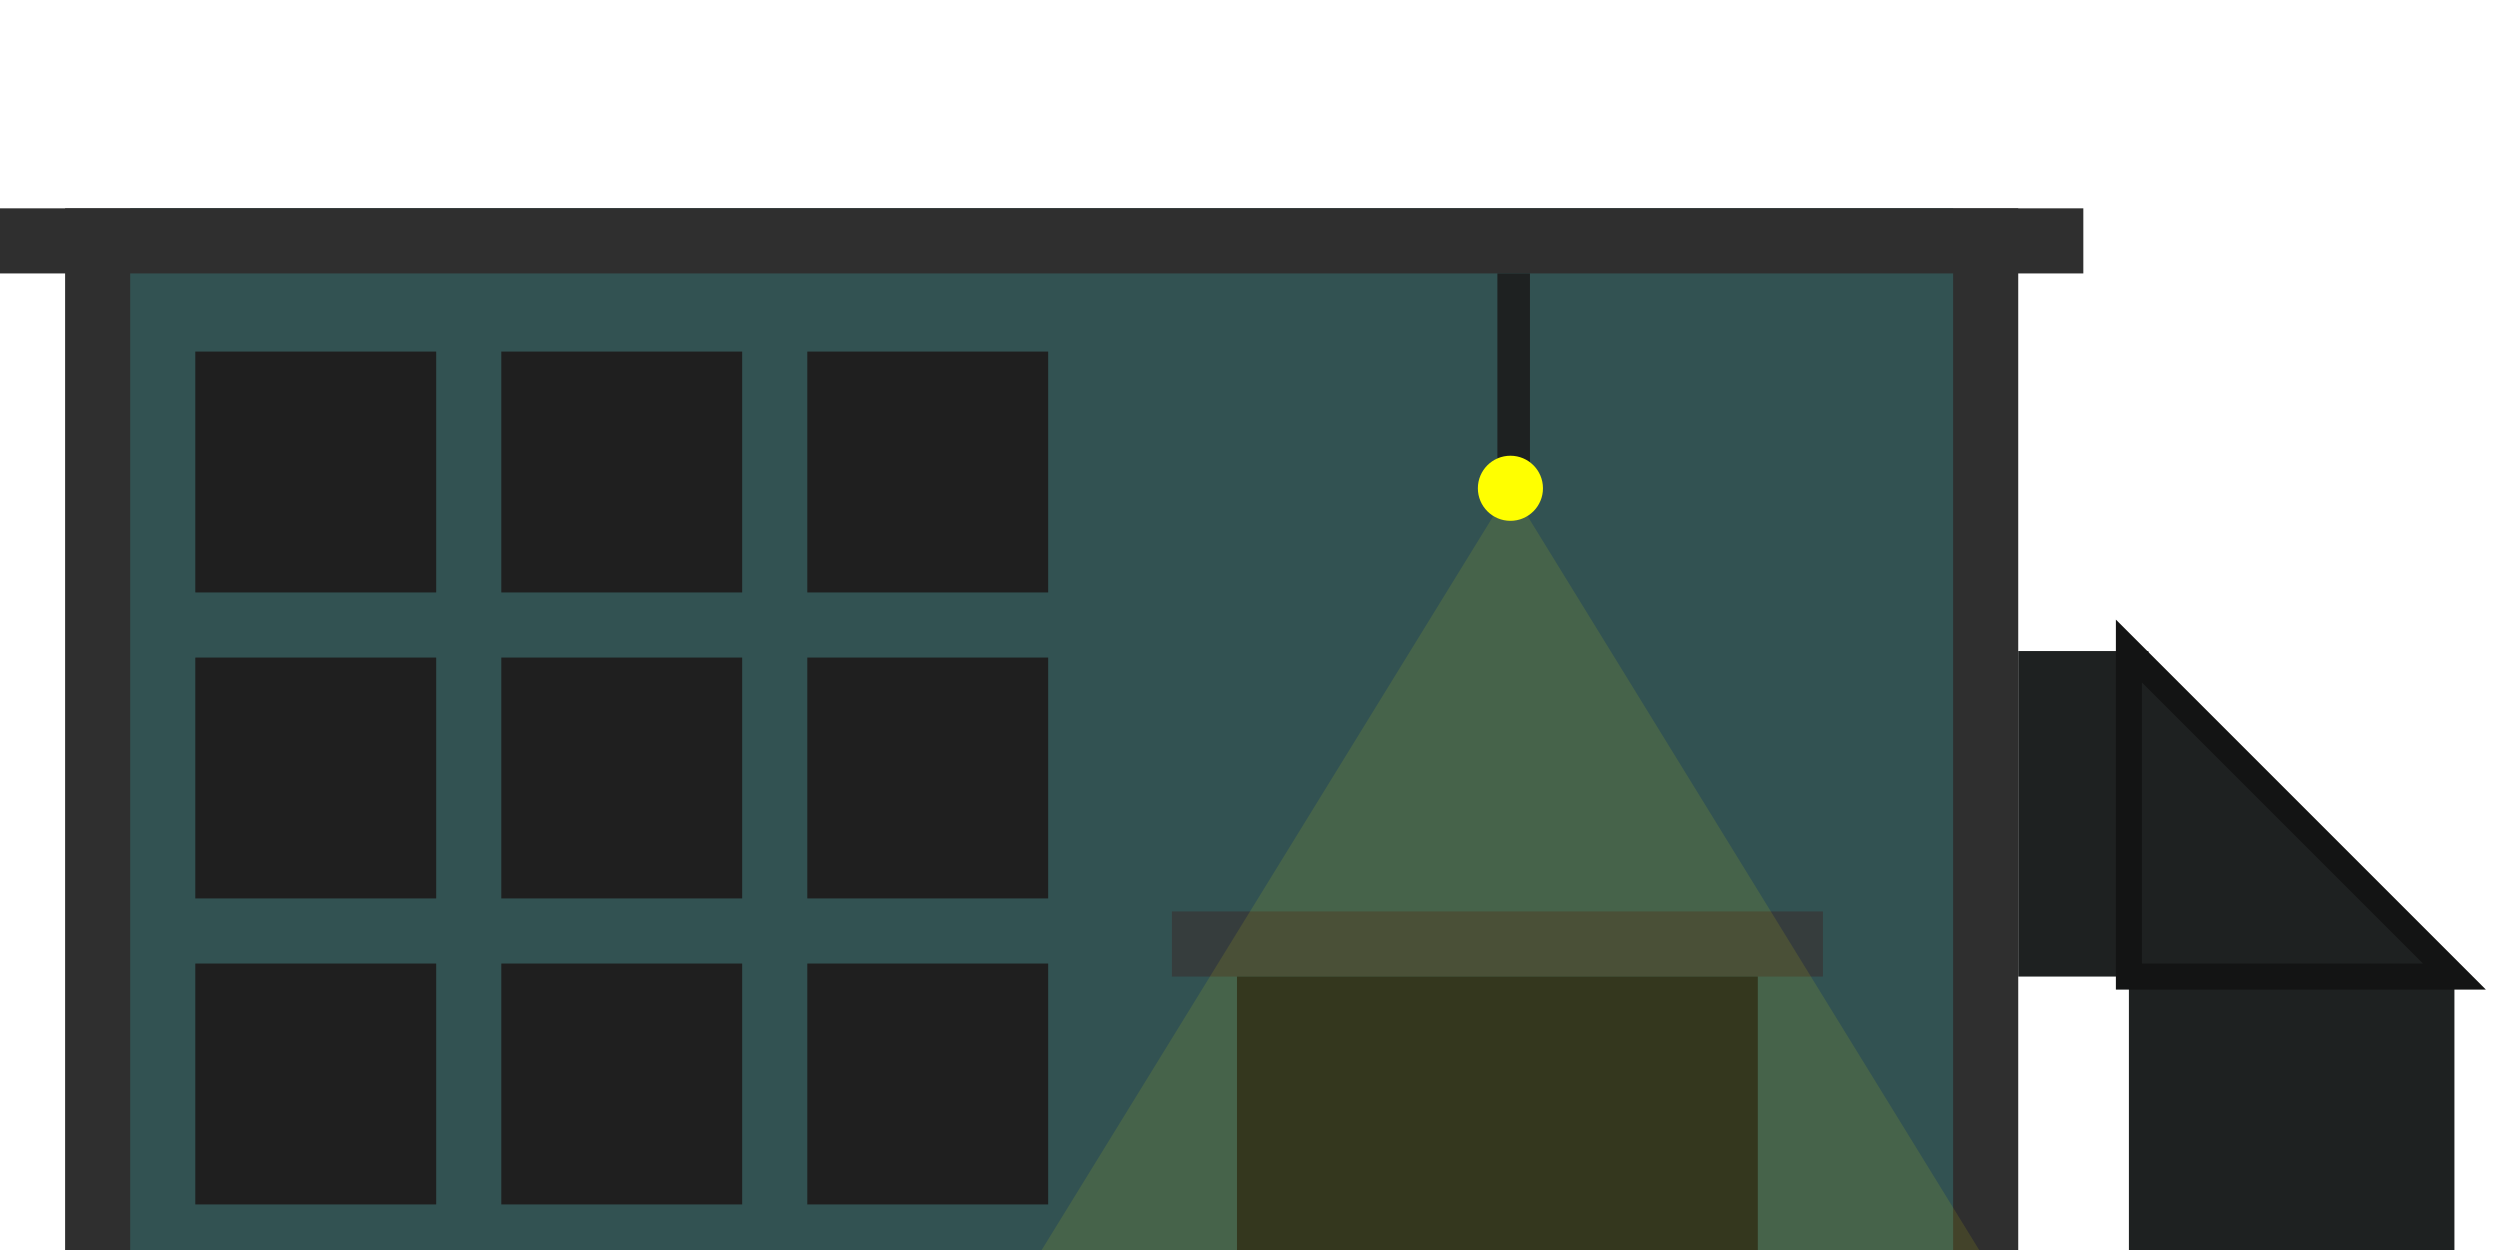
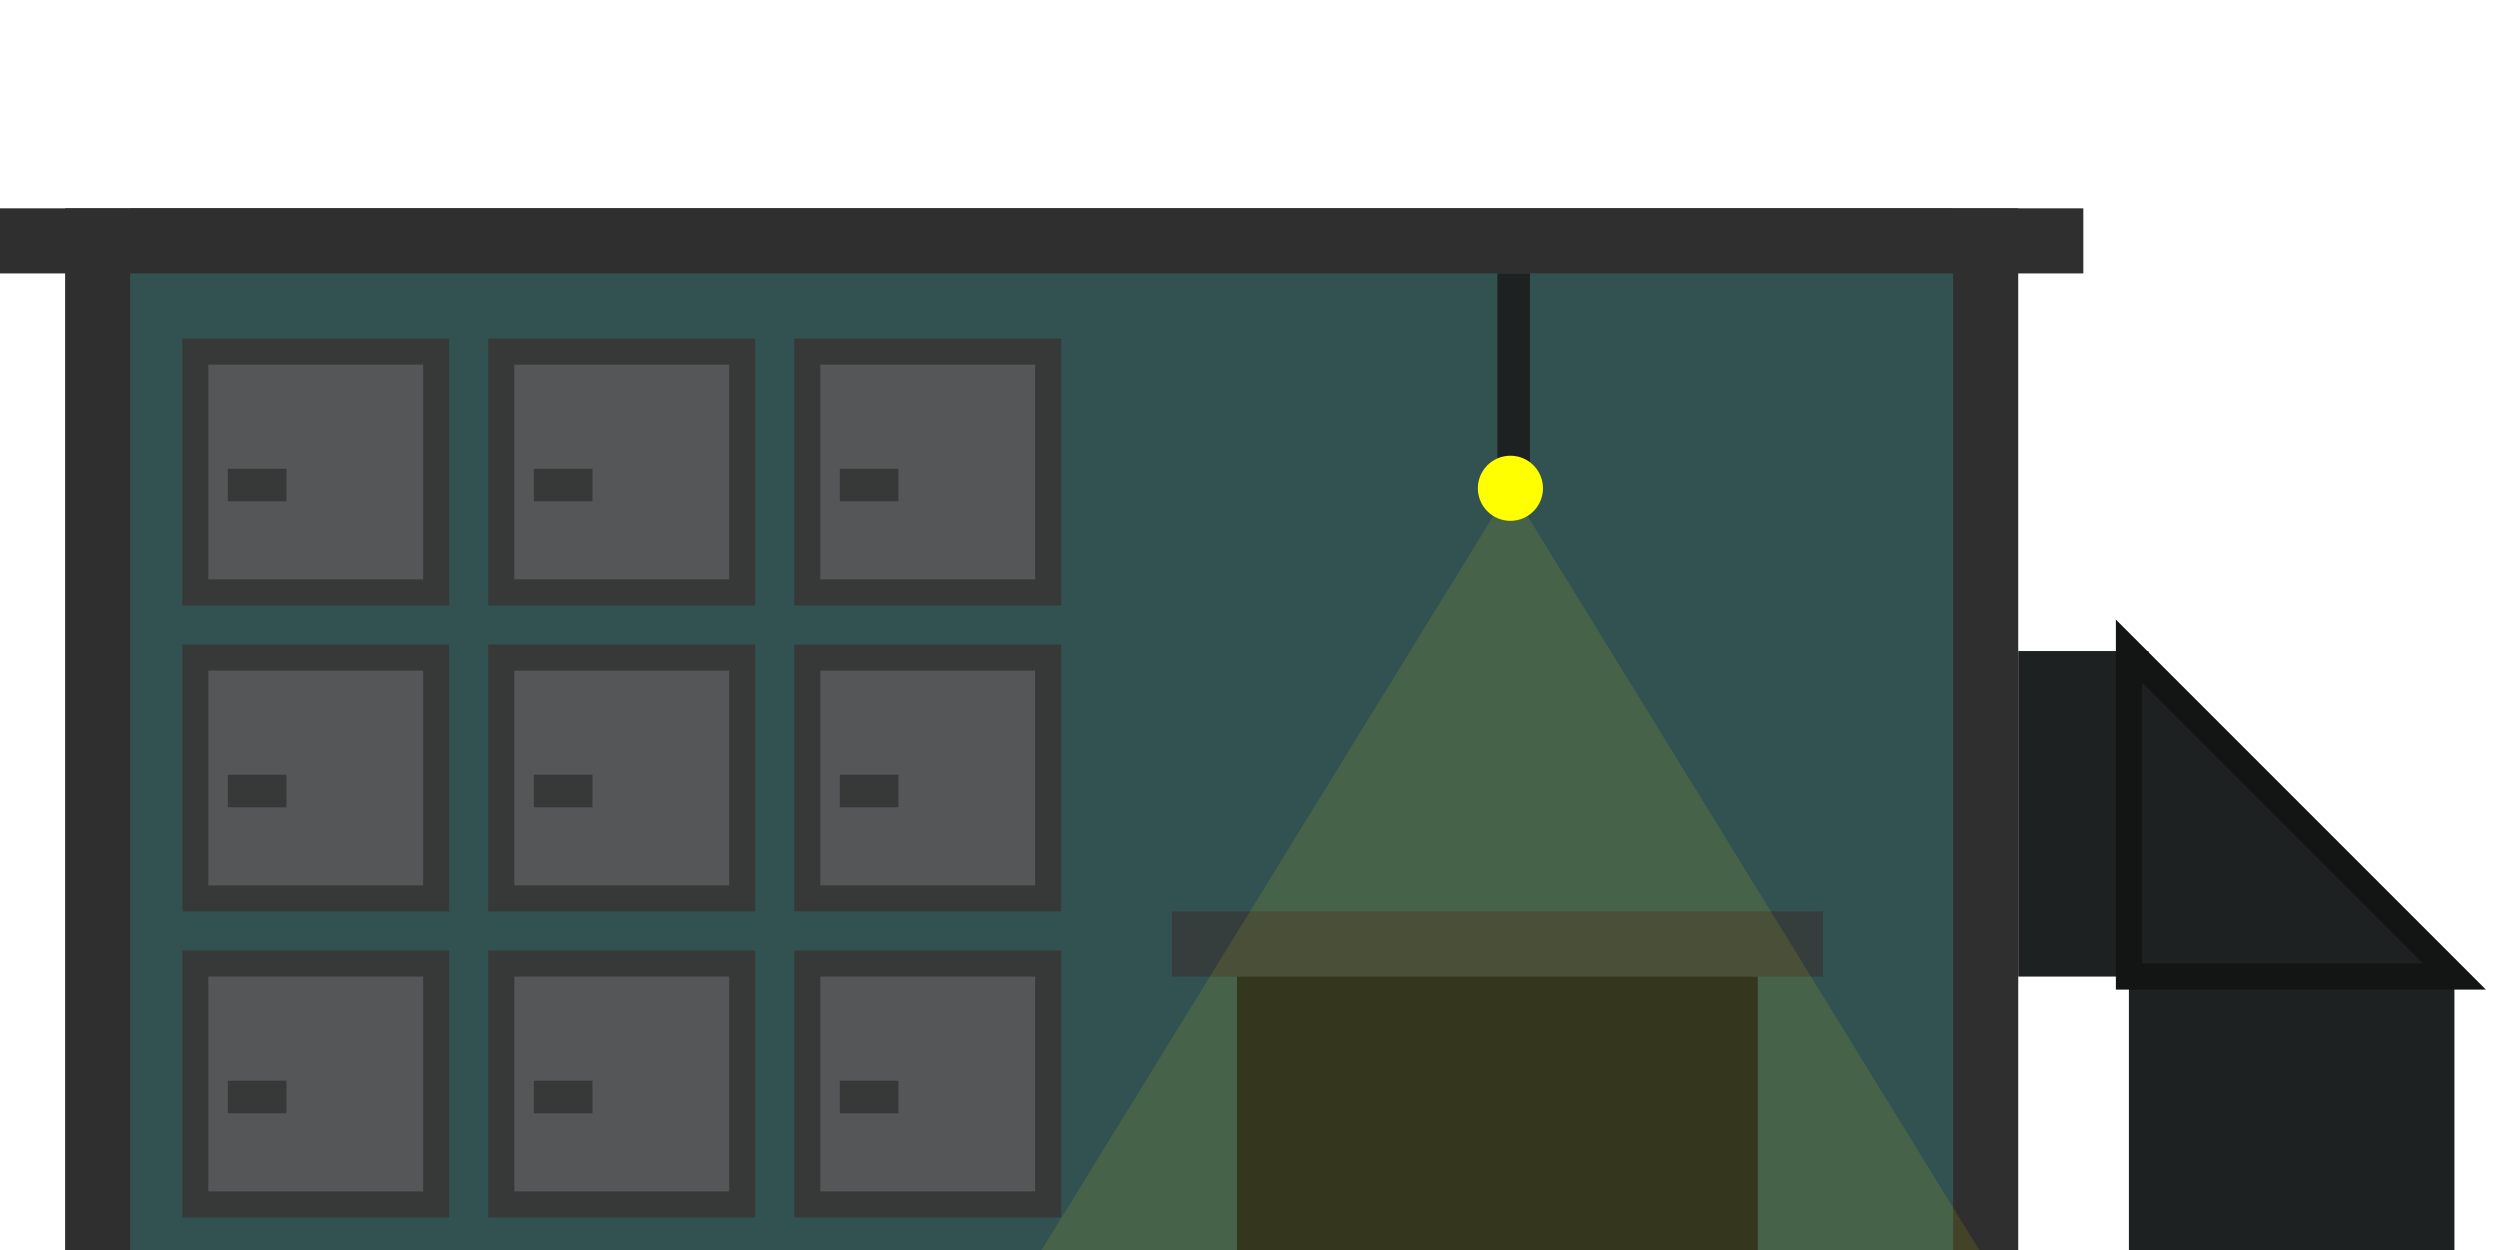
<svg xmlns="http://www.w3.org/2000/svg" width="384" height="192">
  <rect width="300" height="160" fill="#2f2f2f" x="10" y="32" />
  <rect width="280" height="160" fill="#325252" x="20" y="32" />
  <rect width="320" height="10" fill="#2f2f2f" x="0" y="32" />
-   <rect width="37" height="37" fill="#1f1f1f" x="30" y="54" />
-   <rect width="37" height="37" fill="#1f1f1f" x="77" y="54" />
-   <rect width="37" height="37" fill="#1f1f1f" x="124" y="54" />
-   <rect width="37" height="37" fill="#1f1f1f" x="30" y="101" />
-   <rect width="37" height="37" fill="#1f1f1f" x="77" y="101" />
-   <rect width="37" height="37" fill="#1f1f1f" x="124" y="101" />
-   <rect width="37" height="37" fill="#1f1f1f" x="30" y="148" />
-   <rect width="37" height="37" fill="#1f1f1f" x="77" y="148" />
-   <rect width="37" height="37" fill="#1f1f1f" x="124" y="148" />
+   <rect width="37" height="37" fill="#545657" stroke-width="4" stroke="#373838" x="30" y="54" />
+   <rect width="5" height="1" fill="#545657" stroke-width="4" stroke="#373838" x="37" y="74" />
+   <rect width="37" height="37" fill="#545657" stroke-width="4" stroke="#373838" x="77" y="54" />
+   <rect width="5" height="1" fill="#545657" stroke-width="4" stroke="#373838" x="84" y="74" />
+   <rect width="37" height="37" fill="#545657" stroke-width="4" stroke="#373838" x="124" y="54" />
+   <rect width="5" height="1" fill="#545657" stroke-width="4" stroke="#373838" x="131" y="74" />
+   <rect width="37" height="37" fill="#545657" stroke-width="4" stroke="#373838" x="30" y="101" />
+   <rect width="5" height="1" fill="#545657" stroke-width="4" stroke="#373838" x="37" y="121" />
+   <rect width="37" height="37" fill="#545657" stroke-width="4" stroke="#373838" x="77" y="101" />
+   <rect width="5" height="1" fill="#545657" stroke-width="4" stroke="#373838" x="84" y="121" />
+   <rect width="37" height="37" fill="#545657" stroke-width="4" stroke="#373838" x="124" y="101" />
+   <rect width="5" height="1" fill="#545657" stroke-width="4" stroke="#373838" x="131" y="121" />
+   <rect width="37" height="37" fill="#545657" stroke-width="4" stroke="#373838" x="30" y="148" />
+   <rect width="5" height="1" fill="#545657" stroke-width="4" stroke="#373838" x="37" y="168" />
+   <rect width="37" height="37" fill="#545657" stroke-width="4" stroke="#373838" x="77" y="148" />
+   <rect width="5" height="1" fill="#545657" stroke-width="4" stroke="#373838" x="84" y="168" />
+   <rect width="37" height="37" fill="#545657" stroke-width="4" stroke="#373838" x="124" y="148" />
+   <rect width="5" height="1" fill="#545657" stroke-width="4" stroke="#373838" x="131" y="168" />
  <rect width="100" height="10" fill="#363d3d" x="180" y="140" />
  <rect width="80" height="50" fill="#1e2121" x="190" y="150" />
  <rect width="5" height="30" fill="#1e2121" x="230" y="42" />
  <circle cx="232" cy="75" r="5" fill="yellow" />
  <polygon points="160,192 232,75 304,192" style="fill:yellow;fill-opacity:0.1" />
  <rect width="20" height="50" fill="#1e2121" x="310" y="100" />
  <rect width="50" height="50" fill="#1e2121" x="327" y="150" />
  <polygon points="327,100 377,150 327,150" style="fill:#1e2121;stroke:#131414;stroke-width:4" />
</svg>
